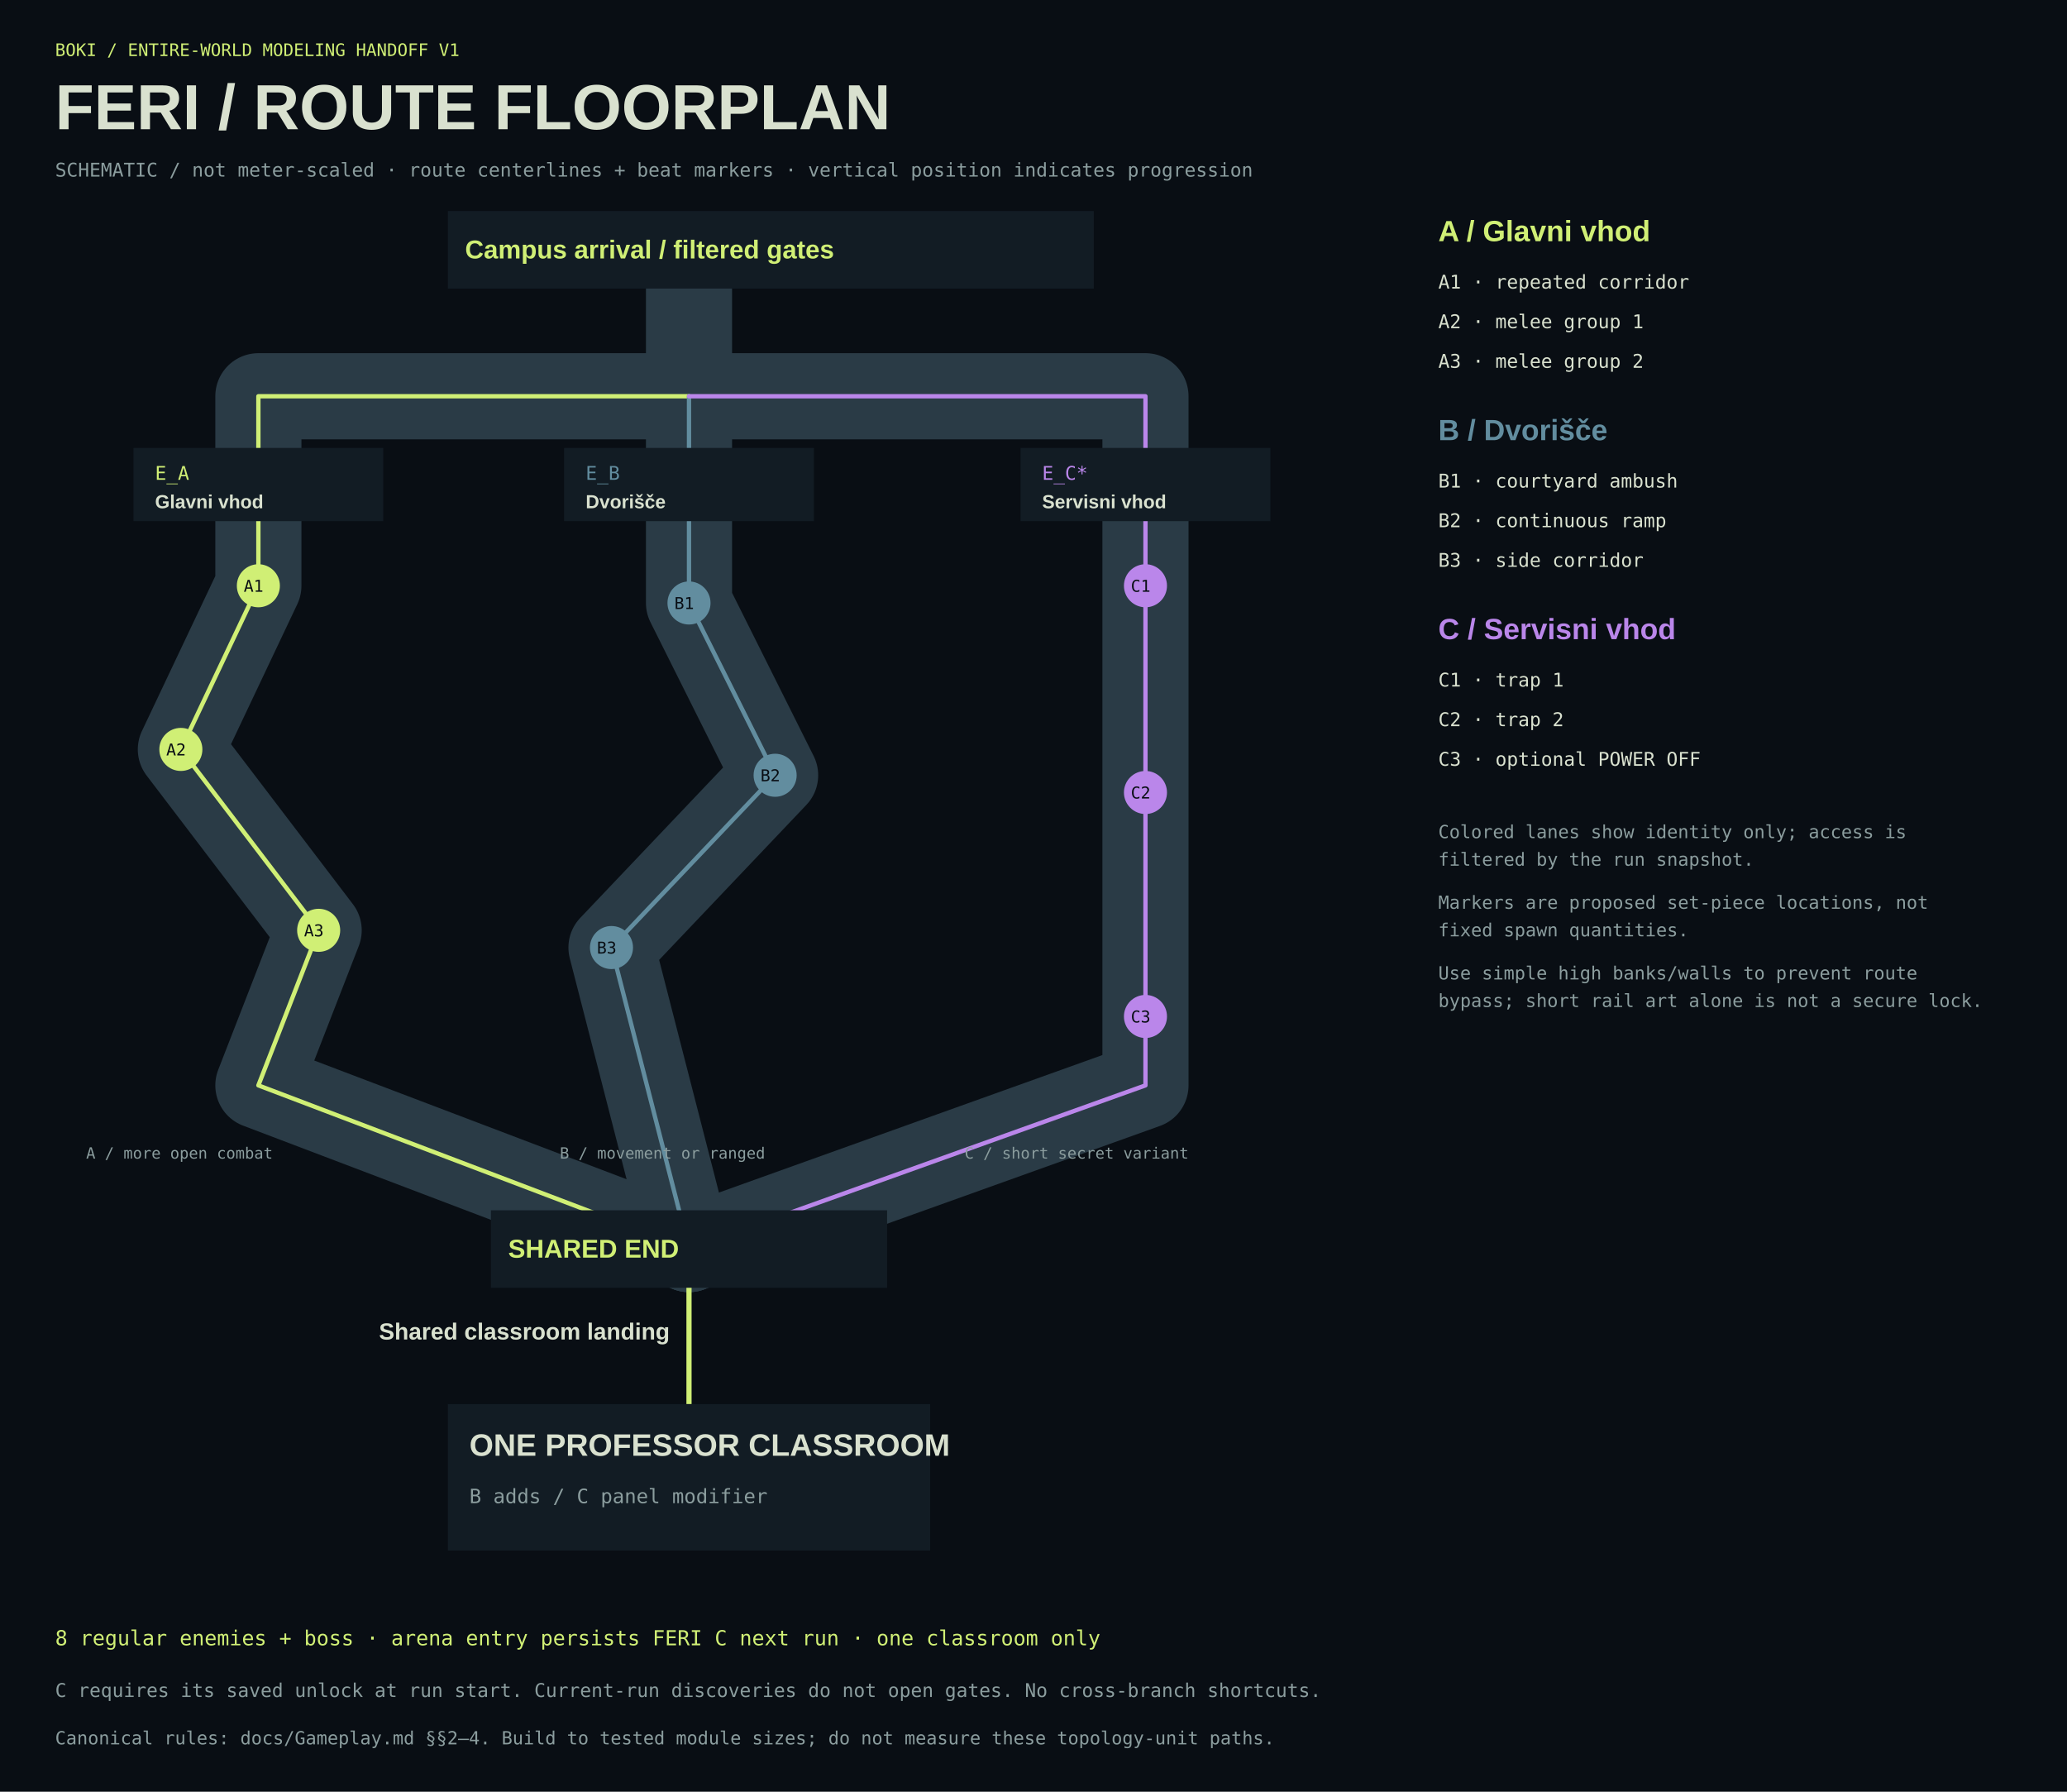
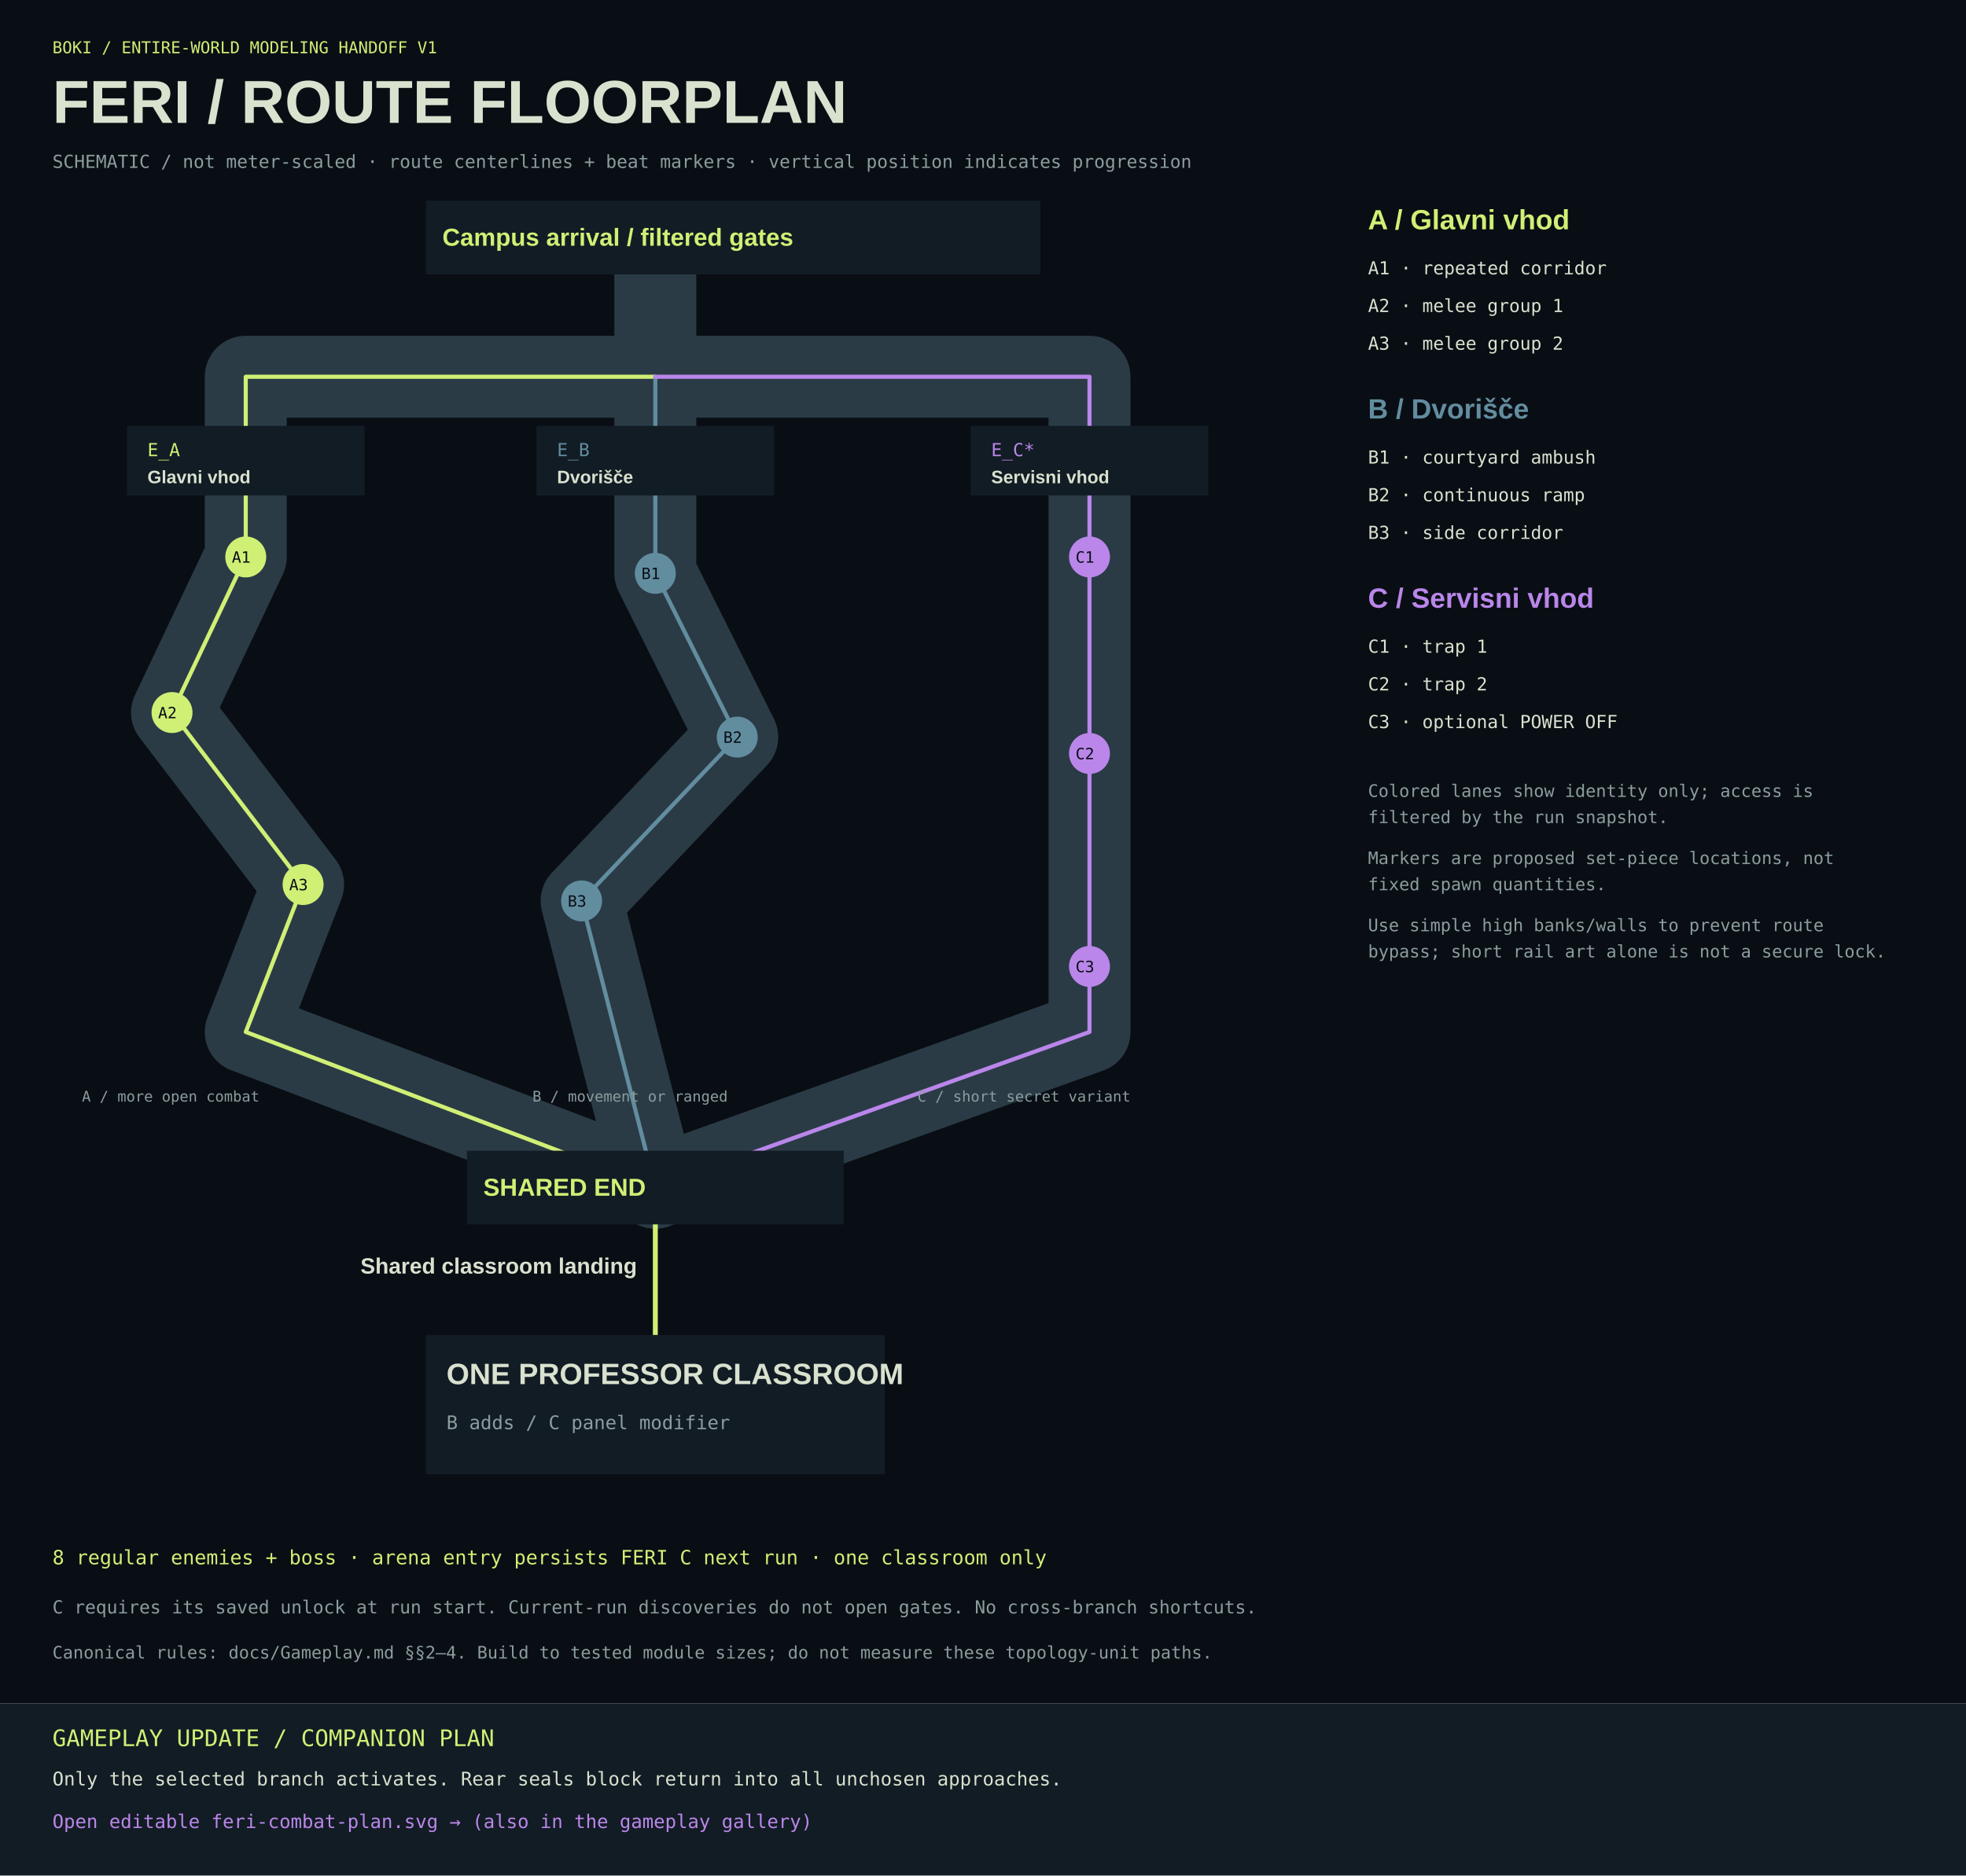
- <svg xmlns="http://www.w3.org/2000/svg" width="2400" height="2080" viewBox="0 0 2400 2080">
+ <svg xmlns="http://www.w3.org/2000/svg" width="2400" height="2290" viewBox="0 0 2400 2290">
  <rect x="0" y="0" width="2400" height="2080" fill="#090E14" />
  <text x="64" y="65" font-size="20" fill="#D0EF75" font-family="Menlo,monospace" font-weight="400">BOKI / ENTIRE-WORLD MODELING HANDOFF V1</text>
  <text x="64" y="150" font-size="74" fill="#D9E1CF" font-family="Avenir Next Condensed,Arial" font-weight="800">FERI / ROUTE FLOORPLAN</text>
  <text x="64" y="205" font-size="22" fill="#8B9D9E" font-family="Menlo,monospace" font-weight="400">SCHEMATIC / not meter-scaled · route centerlines + beat markers · vertical position indicates progression</text>
  <path d="M 800 330 L 800 460" fill="none" stroke="#2A3B46" stroke-width="100" stroke-linecap="round" stroke-linejoin="round" />
  <path d="M 800 460 L 300 460 L 300 680 L 210 870 L 370 1080 L 300 1260 L 800 1450" fill="none" stroke="#2A3B46" stroke-width="100" stroke-linecap="round" stroke-linejoin="round" />
  <path d="M 800 460 L 800 700 L 900 900 L 710 1100 L 800 1450" fill="none" stroke="#2A3B46" stroke-width="100" stroke-linecap="round" stroke-linejoin="round" />
  <path d="M 800 460 L 1330 460 L 1330 1260 L 800 1450" fill="none" stroke="#2A3B46" stroke-width="100" stroke-linecap="round" stroke-linejoin="round" />
  <path d="M 800 460 L 300 460 L 300 680 L 210 870 L 370 1080 L 300 1260 L 800 1450" fill="none" stroke="#D0EF75" stroke-width="5" stroke-linecap="round" stroke-linejoin="round" />
  <path d="M 800 460 L 800 700 L 900 900 L 710 1100 L 800 1450" fill="none" stroke="#628D9F" stroke-width="5" stroke-linecap="round" stroke-linejoin="round" />
  <path d="M 800 460 L 1330 460 L 1330 1260 L 800 1450" fill="none" stroke="#BA86EA" stroke-width="5" stroke-linecap="round" stroke-linejoin="round" />
  <rect x="520" y="245" width="750" height="90" fill="#121C24" />
  <text x="540" y="300" font-size="30" fill="#D0EF75" font-family="Avenir Next Condensed,Arial" font-weight="800">Campus arrival / filtered gates</text>
  <rect x="570" y="1405" width="460" height="90" fill="#121C24" />
  <text x="590" y="1460" font-size="30" fill="#D0EF75" font-family="Avenir Next Condensed,Arial" font-weight="800">SHARED END</text>
  <text x="440" y="1555" font-size="27" fill="#D9E1CF" font-family="Avenir Next Condensed,Arial" font-weight="800">Shared classroom landing</text>
  <rect x="155" y="520" width="290" height="85" fill="#121C24" />
  <text x="180" y="557" font-size="22" fill="#D0EF75" font-family="Menlo,monospace" font-weight="400">E_A</text>
  <text x="180" y="590" font-size="22" fill="#D9E1CF" font-family="Avenir Next Condensed,Arial" font-weight="800">Glavni vhod</text>
  <rect x="655" y="520" width="290" height="85" fill="#121C24" />
  <text x="680" y="557" font-size="22" fill="#628D9F" font-family="Menlo,monospace" font-weight="400">E_B</text>
  <text x="680" y="590" font-size="22" fill="#D9E1CF" font-family="Avenir Next Condensed,Arial" font-weight="800">Dvorišče</text>
  <rect x="1185" y="520" width="290" height="85" fill="#121C24" />
  <text x="1210" y="557" font-size="22" fill="#BA86EA" font-family="Menlo,monospace" font-weight="400">E_C*</text>
  <text x="1210" y="590" font-size="22" fill="#D9E1CF" font-family="Avenir Next Condensed,Arial" font-weight="800">Servisni vhod</text>
  <circle cx="300" cy="680" r="25" fill="#D0EF75" />
  <text x="283" y="687" font-size="19" fill="#090E14" font-family="Menlo,monospace" font-weight="400">A1</text>
  <circle cx="210" cy="870" r="25" fill="#D0EF75" />
  <text x="193" y="877" font-size="19" fill="#090E14" font-family="Menlo,monospace" font-weight="400">A2</text>
  <circle cx="370" cy="1080" r="25" fill="#D0EF75" />
  <text x="353" y="1087" font-size="19" fill="#090E14" font-family="Menlo,monospace" font-weight="400">A3</text>
  <circle cx="800" cy="700" r="25" fill="#628D9F" />
  <text x="783" y="707" font-size="19" fill="#090E14" font-family="Menlo,monospace" font-weight="400">B1</text>
  <circle cx="900" cy="900" r="25" fill="#628D9F" />
  <text x="883" y="907" font-size="19" fill="#090E14" font-family="Menlo,monospace" font-weight="400">B2</text>
  <circle cx="710" cy="1100" r="25" fill="#628D9F" />
  <text x="693" y="1107" font-size="19" fill="#090E14" font-family="Menlo,monospace" font-weight="400">B3</text>
  <circle cx="1330" cy="680" r="25" fill="#BA86EA" />
  <text x="1313" y="687" font-size="19" fill="#090E14" font-family="Menlo,monospace" font-weight="400">C1</text>
  <circle cx="1330" cy="920" r="25" fill="#BA86EA" />
  <text x="1313" y="927" font-size="19" fill="#090E14" font-family="Menlo,monospace" font-weight="400">C2</text>
  <circle cx="1330" cy="1180" r="25" fill="#BA86EA" />
  <text x="1313" y="1187" font-size="19" fill="#090E14" font-family="Menlo,monospace" font-weight="400">C3</text>
  <text x="100" y="1345" font-size="18" fill="#8B9D9E" font-family="Menlo,monospace" font-weight="400">A / more open combat</text>
  <text x="650" y="1345" font-size="18" fill="#8B9D9E" font-family="Menlo,monospace" font-weight="400">B / movement or ranged</text>
  <text x="1120" y="1345" font-size="18" fill="#8B9D9E" font-family="Menlo,monospace" font-weight="400">C / short secret variant</text>
  <text x="1670" y="280" font-size="34" fill="#D0EF75" font-family="Avenir Next Condensed,Arial" font-weight="800">A / Glavni vhod</text>
  <text x="1670" y="335" font-size="22" fill="#D9E1CF" font-family="Menlo,monospace" font-weight="400">A1 · repeated corridor</text>
  <text x="1670" y="381" font-size="22" fill="#D9E1CF" font-family="Menlo,monospace" font-weight="400">A2 · melee group 1</text>
  <text x="1670" y="427" font-size="22" fill="#D9E1CF" font-family="Menlo,monospace" font-weight="400">A3 · melee group 2</text>
  <text x="1670" y="511" font-size="34" fill="#628D9F" font-family="Avenir Next Condensed,Arial" font-weight="800">B / Dvorišče</text>
  <text x="1670" y="566" font-size="22" fill="#D9E1CF" font-family="Menlo,monospace" font-weight="400">B1 · courtyard ambush</text>
  <text x="1670" y="612" font-size="22" fill="#D9E1CF" font-family="Menlo,monospace" font-weight="400">B2 · continuous ramp</text>
  <text x="1670" y="658" font-size="22" fill="#D9E1CF" font-family="Menlo,monospace" font-weight="400">B3 · side corridor</text>
  <text x="1670" y="742" font-size="34" fill="#BA86EA" font-family="Avenir Next Condensed,Arial" font-weight="800">C / Servisni vhod</text>
  <text x="1670" y="797" font-size="22" fill="#D9E1CF" font-family="Menlo,monospace" font-weight="400">C1 · trap 1</text>
  <text x="1670" y="843" font-size="22" fill="#D9E1CF" font-family="Menlo,monospace" font-weight="400">C2 · trap 2</text>
  <text x="1670" y="889" font-size="22" fill="#D9E1CF" font-family="Menlo,monospace" font-weight="400">C3 · optional POWER OFF</text>
  <text x="1670" y="973" font-size="21" fill="#8B9D9E" font-family="Menlo,monospace" font-weight="400">Colored lanes show identity only; access is</text>
  <text x="1670" y="1005" font-size="21" fill="#8B9D9E" font-family="Menlo,monospace" font-weight="400">filtered by the run snapshot.</text>
  <text x="1670" y="1055" font-size="21" fill="#8B9D9E" font-family="Menlo,monospace" font-weight="400">Markers are proposed set-piece locations, not</text>
  <text x="1670" y="1087" font-size="21" fill="#8B9D9E" font-family="Menlo,monospace" font-weight="400">fixed spawn quantities.</text>
  <text x="1670" y="1137" font-size="21" fill="#8B9D9E" font-family="Menlo,monospace" font-weight="400">Use simple high banks/walls to prevent route</text>
  <text x="1670" y="1169" font-size="21" fill="#8B9D9E" font-family="Menlo,monospace" font-weight="400">bypass; short rail art alone is not a secure lock.</text>
  <line x1="800" y1="1495" x2="800" y2="1630" stroke="#D0EF75" stroke-width="6" />
  <rect x="520" y="1630" width="560" height="170" fill="#121C24" />
  <text x="545" y="1690" font-size="36" fill="#D9E1CF" font-family="Avenir Next Condensed,Arial" font-weight="800">ONE PROFESSOR CLASSROOM</text>
  <text x="545" y="1745" font-size="23" fill="#8B9D9E" font-family="Menlo,monospace" font-weight="400">B adds / C panel modifier</text>
  <text x="64" y="1910" font-size="24" fill="#D0EF75" font-family="Menlo,monospace" font-weight="400">8 regular enemies + boss · arena entry persists FERI C next run · one classroom only</text>
  <text x="64" y="1970" font-size="22" fill="#8B9D9E" font-family="Menlo,monospace" font-weight="400">C requires its saved unlock at run start. Current-run discoveries do not open gates. No cross-branch shortcuts.</text>
  <text x="64" y="2025" font-size="21" fill="#8B9D9E" font-family="Menlo,monospace" font-weight="400">Canonical rules: docs/Gameplay.md §§2–4. Build to tested module sizes; do not measure these topology-unit paths.</text>
+   <rect x="0" y="2080" width="2400" height="210" fill="#121c24" />
+   <text x="64" y="2132" fill="#d0ef75" font-size="28" font-family="monospace">GAMEPLAY UPDATE / COMPANION PLAN</text>
+   <text x="64" y="2180" fill="#d9e1cf" font-size="23" font-family="monospace">Only the selected branch activates. Rear seals block return into all unchosen approaches.</text>
+   <a href="../../gameplay-mocks-v2/sheets/feri-combat-plan.svg">
+     <text x="64" y="2232" fill="#ba86ea" font-size="23" font-family="monospace">Open editable feri-combat-plan.svg → (also in the gameplay gallery)</text>
+   </a>
</svg>
